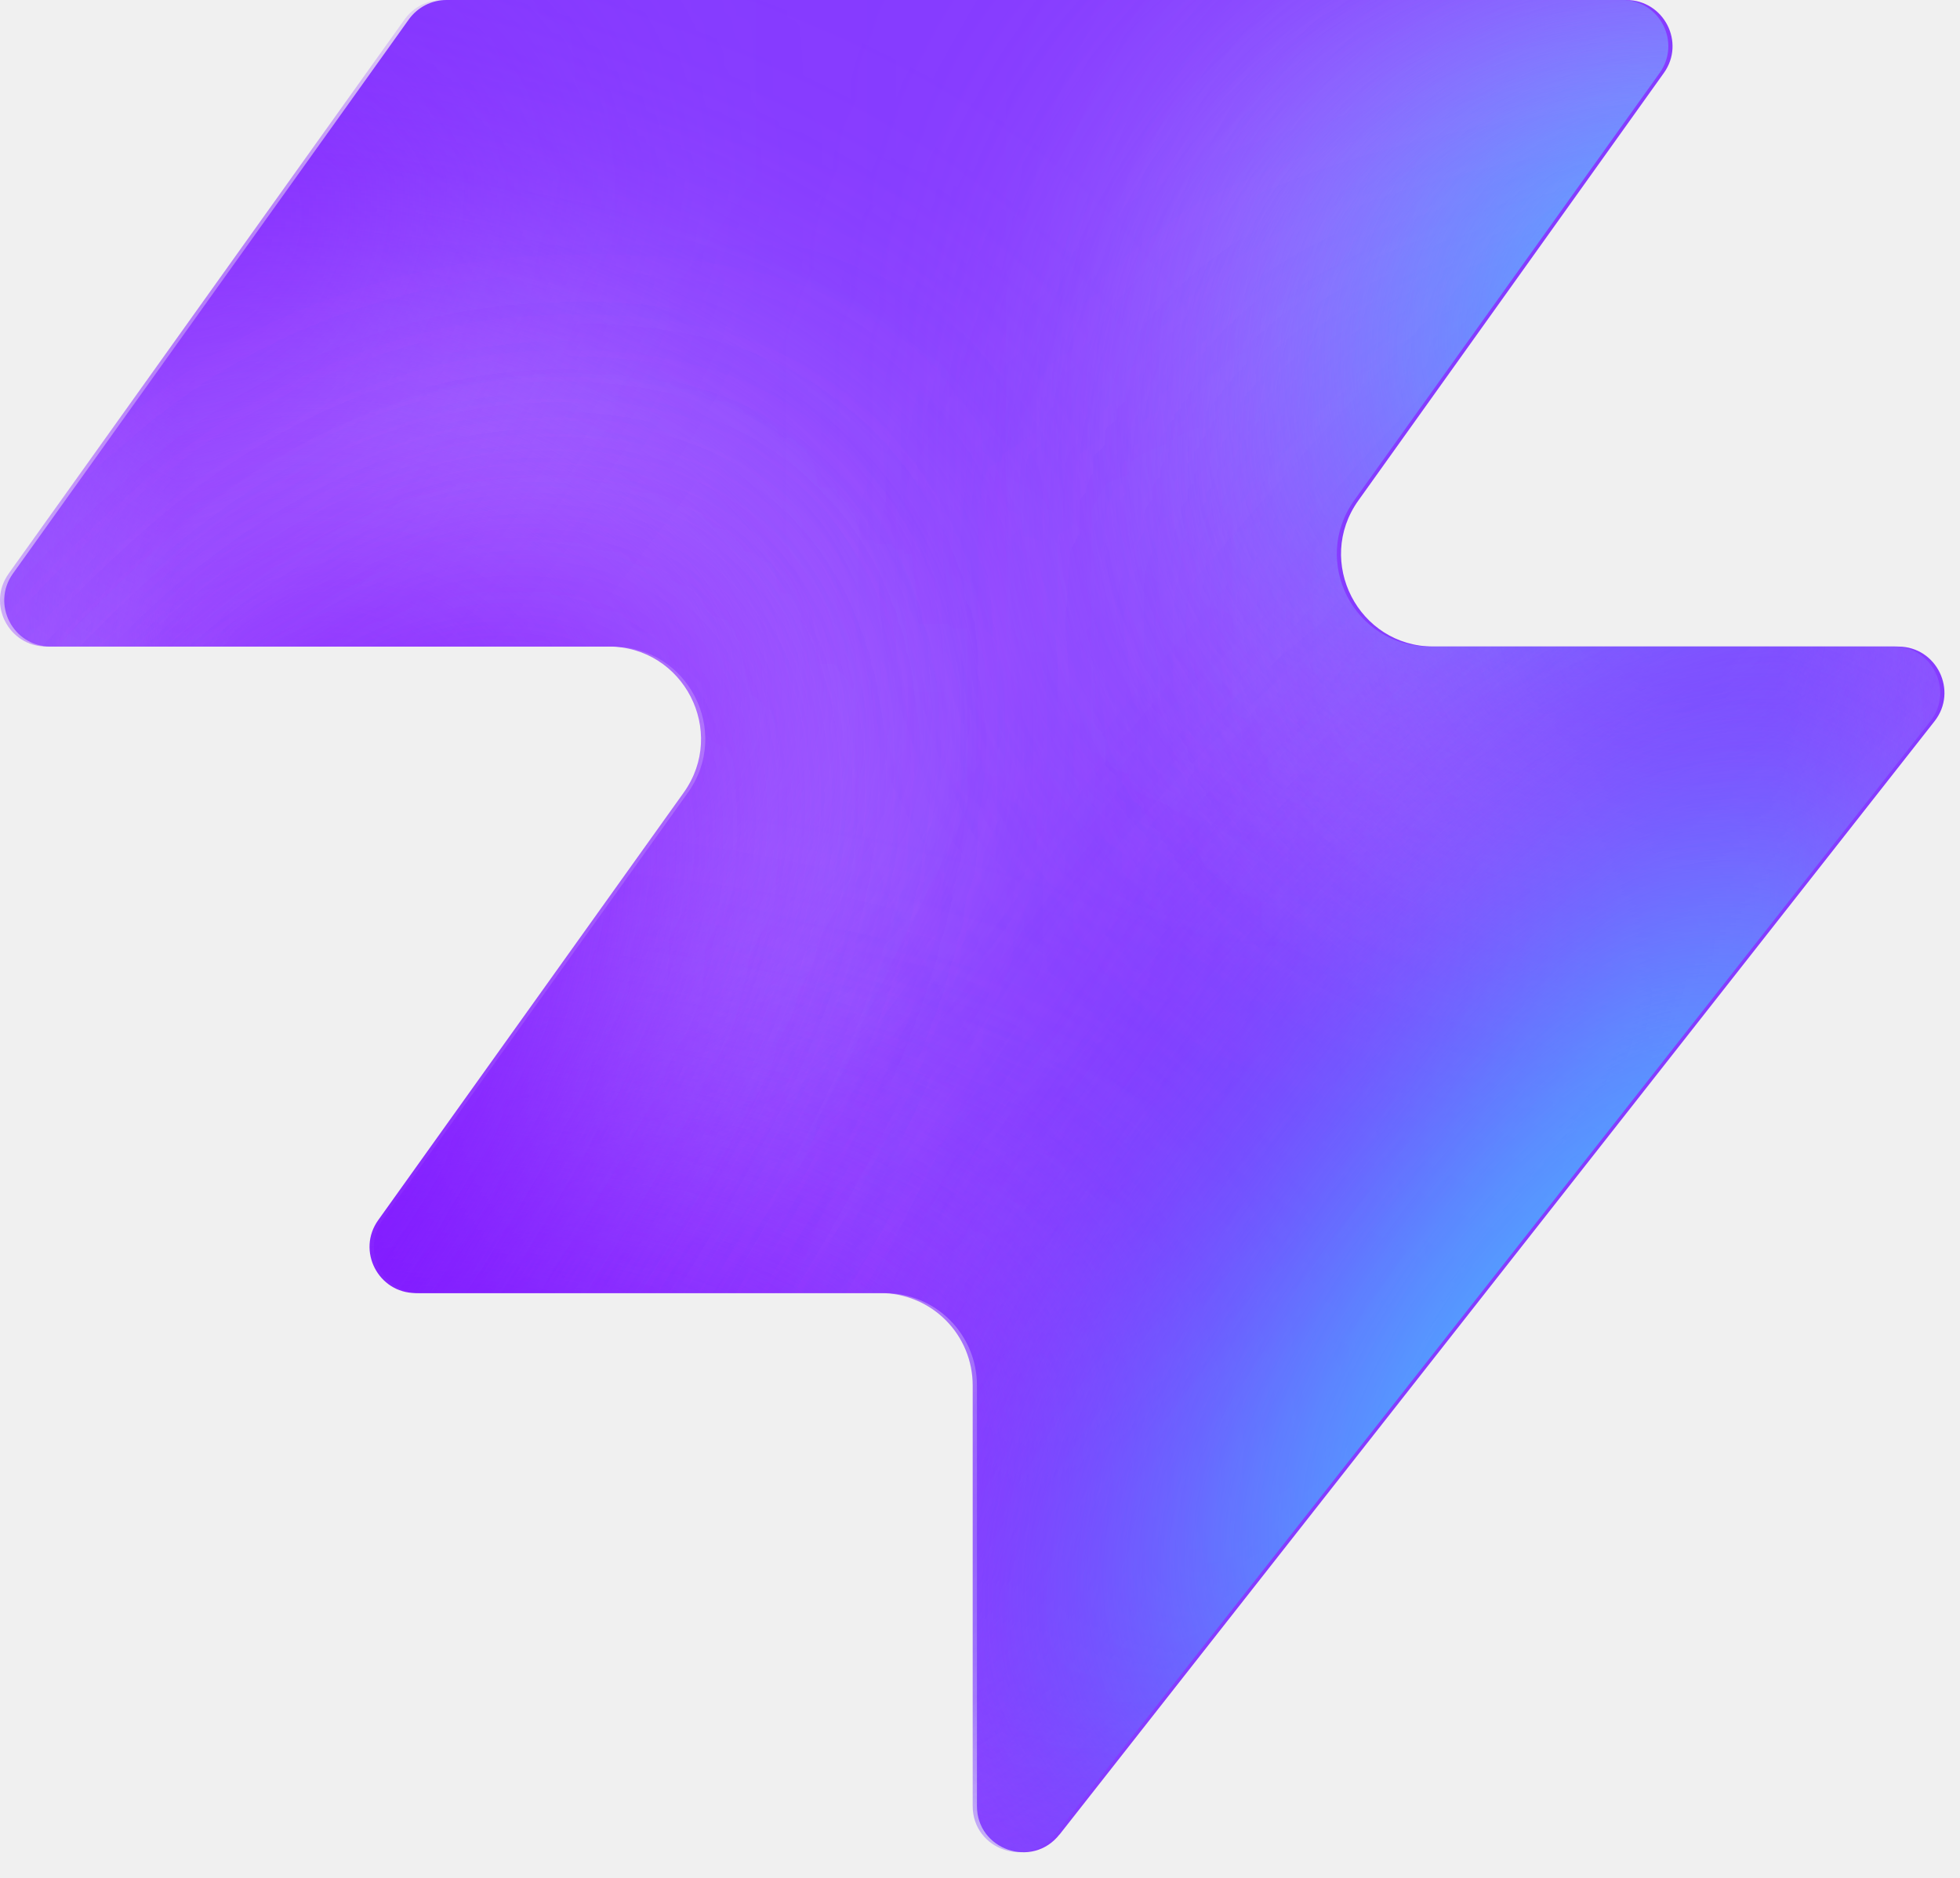
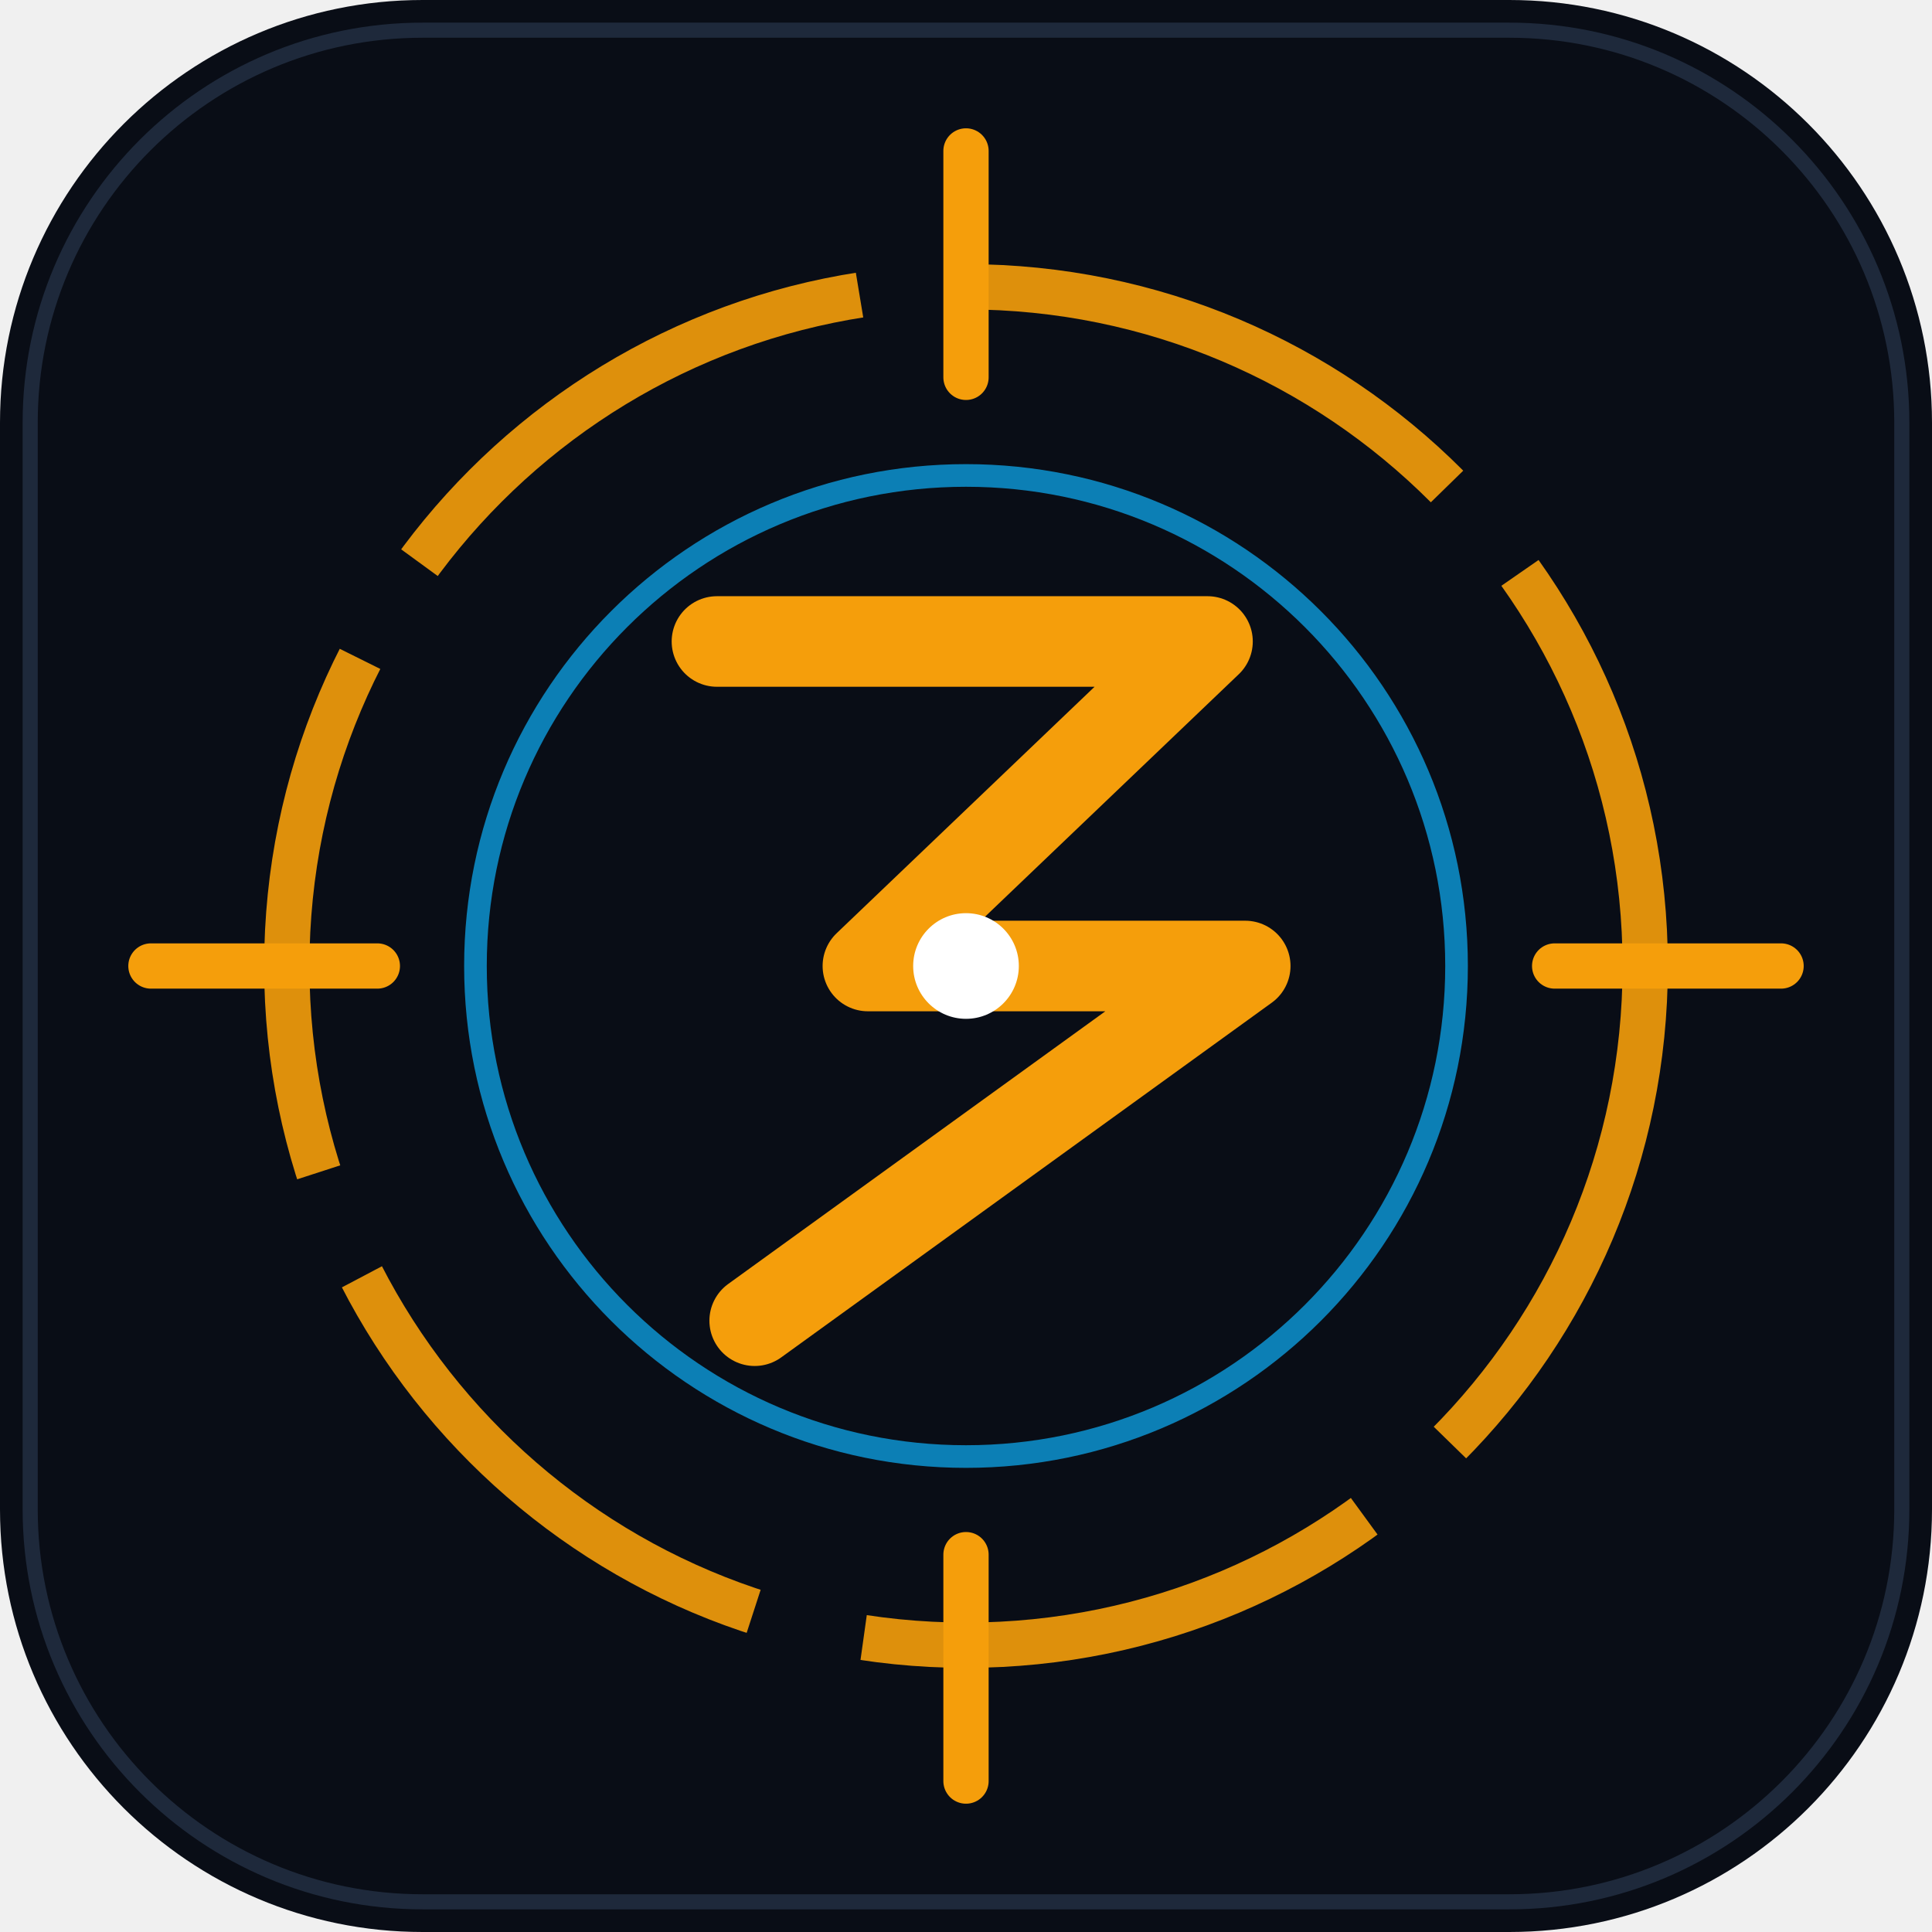
- <svg xmlns="http://www.w3.org/2000/svg" width="48" height="46" fill="none" viewBox="0 0 48 46">
-   <path fill="#863bff" d="M25.946 44.938c-.664.845-2.021.375-2.021-.698V33.937a2.26 2.26 0 0 0-2.262-2.262H10.287c-.92 0-1.456-1.04-.92-1.788l7.48-10.471c1.07-1.497 0-3.578-1.842-3.578H1.237c-.92 0-1.456-1.04-.92-1.788L10.013.474c.214-.297.556-.474.92-.474h28.894c.92 0 1.456 1.04.92 1.788l-7.48 10.471c-1.07 1.498 0 3.579 1.842 3.579h11.377c.943 0 1.473 1.088.89 1.83L25.947 44.94z" style="fill:#863bff;fill:color(display-p3 .525 .23 1);fill-opacity:1" />
-   <mask id="a" width="48" height="46" x="0" y="0" maskUnits="userSpaceOnUse" style="mask-type:alpha">
-     <path fill="#000" d="M25.842 44.938c-.664.844-2.021.375-2.021-.698V33.937a2.26 2.26 0 0 0-2.262-2.262H10.183c-.92 0-1.456-1.04-.92-1.788l7.48-10.471c1.07-1.498 0-3.579-1.842-3.579H1.133c-.92 0-1.456-1.04-.92-1.787L9.91.473c.214-.297.556-.474.92-.474h28.894c.92 0 1.456 1.04.92 1.788l-7.48 10.471c-1.07 1.498 0 3.578 1.842 3.578h11.377c.943 0 1.473 1.088.89 1.832L25.843 44.94z" style="fill:#000;fill-opacity:1" />
-   </mask>
-   <g mask="url(#a)">
-     <g filter="url(#b)">
-       <ellipse cx="5.508" cy="14.704" fill="#ede6ff" rx="5.508" ry="14.704" style="fill:#ede6ff;fill:color(display-p3 .927 .903 1);fill-opacity:1" transform="matrix(.00324 1 1 -.00324 -4.47 31.516)" />
-     </g>
-     <g filter="url(#c)">
-       <ellipse cx="10.399" cy="29.851" fill="#ede6ff" rx="10.399" ry="29.851" style="fill:#ede6ff;fill:color(display-p3 .927 .903 1);fill-opacity:1" transform="matrix(.00324 1 1 -.00324 -39.328 7.883)" />
-     </g>
-     <g filter="url(#d)">
-       <ellipse cx="5.508" cy="30.487" fill="#7e14ff" rx="5.508" ry="30.487" style="fill:#7e14ff;fill:color(display-p3 .492 .077 1);fill-opacity:1" transform="rotate(89.814 -25.913 -14.639)scale(1 -1)" />
-     </g>
-     <g filter="url(#e)">
-       <ellipse cx="5.508" cy="30.599" fill="#7e14ff" rx="5.508" ry="30.599" style="fill:#7e14ff;fill:color(display-p3 .492 .077 1);fill-opacity:1" transform="rotate(89.814 -32.644 -3.334)scale(1 -1)" />
-     </g>
-     <g filter="url(#f)">
-       <ellipse cx="5.508" cy="30.599" fill="#7e14ff" rx="5.508" ry="30.599" style="fill:#7e14ff;fill:color(display-p3 .492 .077 1);fill-opacity:1" transform="matrix(.00324 1 1 -.00324 -34.34 30.47)" />
-     </g>
-     <g filter="url(#g)">
-       <ellipse cx="14.072" cy="22.078" fill="#ede6ff" rx="14.072" ry="22.078" style="fill:#ede6ff;fill:color(display-p3 .927 .903 1);fill-opacity:1" transform="rotate(93.35 24.506 48.493)scale(-1 1)" />
-     </g>
-     <g filter="url(#h)">
-       <ellipse cx="3.47" cy="21.501" fill="#7e14ff" rx="3.47" ry="21.501" style="fill:#7e14ff;fill:color(display-p3 .492 .077 1);fill-opacity:1" transform="rotate(89.009 28.708 47.59)scale(-1 1)" />
-     </g>
-     <g filter="url(#i)">
-       <ellipse cx="3.47" cy="21.501" fill="#7e14ff" rx="3.47" ry="21.501" style="fill:#7e14ff;fill:color(display-p3 .492 .077 1);fill-opacity:1" transform="rotate(89.009 28.708 47.59)scale(-1 1)" />
-     </g>
-     <g filter="url(#j)">
-       <ellipse cx=".387" cy="8.972" fill="#7e14ff" rx="4.407" ry="29.108" style="fill:#7e14ff;fill:color(display-p3 .492 .077 1);fill-opacity:1" transform="rotate(39.51 .387 8.972)" />
-     </g>
-     <g filter="url(#k)">
-       <ellipse cx="47.523" cy="-6.092" fill="#7e14ff" rx="4.407" ry="29.108" style="fill:#7e14ff;fill:color(display-p3 .492 .077 1);fill-opacity:1" transform="rotate(37.892 47.523 -6.092)" />
-     </g>
-     <g filter="url(#l)">
-       <ellipse cx="41.412" cy="6.333" fill="#47bfff" rx="5.971" ry="9.665" style="fill:#47bfff;fill:color(display-p3 .28 .748 1);fill-opacity:1" transform="rotate(37.892 41.412 6.333)" />
-     </g>
-     <g filter="url(#m)">
-       <ellipse cx="-1.879" cy="38.332" fill="#7e14ff" rx="4.407" ry="29.108" style="fill:#7e14ff;fill:color(display-p3 .492 .077 1);fill-opacity:1" transform="rotate(37.892 -1.88 38.332)" />
-     </g>
-     <g filter="url(#n)">
-       <ellipse cx="-1.879" cy="38.332" fill="#7e14ff" rx="4.407" ry="29.108" style="fill:#7e14ff;fill:color(display-p3 .492 .077 1);fill-opacity:1" transform="rotate(37.892 -1.88 38.332)" />
-     </g>
-     <g filter="url(#o)">
-       <ellipse cx="35.651" cy="29.907" fill="#7e14ff" rx="4.407" ry="29.108" style="fill:#7e14ff;fill:color(display-p3 .492 .077 1);fill-opacity:1" transform="rotate(37.892 35.651 29.907)" />
-     </g>
-     <g filter="url(#p)">
-       <ellipse cx="38.418" cy="32.4" fill="#47bfff" rx="5.971" ry="15.297" style="fill:#47bfff;fill:color(display-p3 .28 .748 1);fill-opacity:1" transform="rotate(37.892 38.418 32.4)" />
-     </g>
-   </g>
-   <defs>
-     <filter id="b" width="60.045" height="41.654" x="-19.77" y="16.149" color-interpolation-filters="sRGB" filterUnits="userSpaceOnUse">
-       <feFlood flood-opacity="0" result="BackgroundImageFix" />
-       <feBlend in="SourceGraphic" in2="BackgroundImageFix" result="shape" />
-       <feGaussianBlur result="effect1_foregroundBlur_2002_17158" stdDeviation="7.659" />
-     </filter>
-     <filter id="c" width="90.34" height="51.437" x="-54.613" y="-7.533" color-interpolation-filters="sRGB" filterUnits="userSpaceOnUse">
-       <feFlood flood-opacity="0" result="BackgroundImageFix" />
-       <feBlend in="SourceGraphic" in2="BackgroundImageFix" result="shape" />
-       <feGaussianBlur result="effect1_foregroundBlur_2002_17158" stdDeviation="7.659" />
-     </filter>
-     <filter id="d" width="79.355" height="29.4" x="-49.64" y="2.03" color-interpolation-filters="sRGB" filterUnits="userSpaceOnUse">
-       <feFlood flood-opacity="0" result="BackgroundImageFix" />
-       <feBlend in="SourceGraphic" in2="BackgroundImageFix" result="shape" />
-       <feGaussianBlur result="effect1_foregroundBlur_2002_17158" stdDeviation="4.596" />
-     </filter>
-     <filter id="e" width="79.579" height="29.4" x="-45.045" y="20.029" color-interpolation-filters="sRGB" filterUnits="userSpaceOnUse">
-       <feFlood flood-opacity="0" result="BackgroundImageFix" />
-       <feBlend in="SourceGraphic" in2="BackgroundImageFix" result="shape" />
-       <feGaussianBlur result="effect1_foregroundBlur_2002_17158" stdDeviation="4.596" />
-     </filter>
-     <filter id="f" width="79.579" height="29.4" x="-43.513" y="21.178" color-interpolation-filters="sRGB" filterUnits="userSpaceOnUse">
-       <feFlood flood-opacity="0" result="BackgroundImageFix" />
-       <feBlend in="SourceGraphic" in2="BackgroundImageFix" result="shape" />
-       <feGaussianBlur result="effect1_foregroundBlur_2002_17158" stdDeviation="4.596" />
-     </filter>
-     <filter id="g" width="74.749" height="58.852" x="15.756" y="-17.901" color-interpolation-filters="sRGB" filterUnits="userSpaceOnUse">
-       <feFlood flood-opacity="0" result="BackgroundImageFix" />
-       <feBlend in="SourceGraphic" in2="BackgroundImageFix" result="shape" />
-       <feGaussianBlur result="effect1_foregroundBlur_2002_17158" stdDeviation="7.659" />
-     </filter>
-     <filter id="h" width="61.377" height="25.362" x="23.548" y="2.284" color-interpolation-filters="sRGB" filterUnits="userSpaceOnUse">
-       <feFlood flood-opacity="0" result="BackgroundImageFix" />
-       <feBlend in="SourceGraphic" in2="BackgroundImageFix" result="shape" />
-       <feGaussianBlur result="effect1_foregroundBlur_2002_17158" stdDeviation="4.596" />
-     </filter>
-     <filter id="i" width="61.377" height="25.362" x="23.548" y="2.284" color-interpolation-filters="sRGB" filterUnits="userSpaceOnUse">
-       <feFlood flood-opacity="0" result="BackgroundImageFix" />
-       <feBlend in="SourceGraphic" in2="BackgroundImageFix" result="shape" />
-       <feGaussianBlur result="effect1_foregroundBlur_2002_17158" stdDeviation="4.596" />
-     </filter>
-     <filter id="j" width="56.045" height="63.649" x="-27.636" y="-22.853" color-interpolation-filters="sRGB" filterUnits="userSpaceOnUse">
-       <feFlood flood-opacity="0" result="BackgroundImageFix" />
-       <feBlend in="SourceGraphic" in2="BackgroundImageFix" result="shape" />
-       <feGaussianBlur result="effect1_foregroundBlur_2002_17158" stdDeviation="4.596" />
-     </filter>
-     <filter id="k" width="54.814" height="64.646" x="20.116" y="-38.415" color-interpolation-filters="sRGB" filterUnits="userSpaceOnUse">
-       <feFlood flood-opacity="0" result="BackgroundImageFix" />
-       <feBlend in="SourceGraphic" in2="BackgroundImageFix" result="shape" />
-       <feGaussianBlur result="effect1_foregroundBlur_2002_17158" stdDeviation="4.596" />
-     </filter>
-     <filter id="l" width="33.541" height="35.313" x="24.641" y="-11.323" color-interpolation-filters="sRGB" filterUnits="userSpaceOnUse">
-       <feFlood flood-opacity="0" result="BackgroundImageFix" />
-       <feBlend in="SourceGraphic" in2="BackgroundImageFix" result="shape" />
-       <feGaussianBlur result="effect1_foregroundBlur_2002_17158" stdDeviation="4.596" />
-     </filter>
-     <filter id="m" width="54.814" height="64.646" x="-29.286" y="6.009" color-interpolation-filters="sRGB" filterUnits="userSpaceOnUse">
-       <feFlood flood-opacity="0" result="BackgroundImageFix" />
-       <feBlend in="SourceGraphic" in2="BackgroundImageFix" result="shape" />
-       <feGaussianBlur result="effect1_foregroundBlur_2002_17158" stdDeviation="4.596" />
-     </filter>
-     <filter id="n" width="54.814" height="64.646" x="-29.286" y="6.009" color-interpolation-filters="sRGB" filterUnits="userSpaceOnUse">
-       <feFlood flood-opacity="0" result="BackgroundImageFix" />
-       <feBlend in="SourceGraphic" in2="BackgroundImageFix" result="shape" />
-       <feGaussianBlur result="effect1_foregroundBlur_2002_17158" stdDeviation="4.596" />
-     </filter>
-     <filter id="o" width="54.814" height="64.646" x="8.244" y="-2.416" color-interpolation-filters="sRGB" filterUnits="userSpaceOnUse">
-       <feFlood flood-opacity="0" result="BackgroundImageFix" />
-       <feBlend in="SourceGraphic" in2="BackgroundImageFix" result="shape" />
-       <feGaussianBlur result="effect1_foregroundBlur_2002_17158" stdDeviation="4.596" />
-     </filter>
-     <filter id="p" width="39.409" height="43.623" x="18.713" y="10.588" color-interpolation-filters="sRGB" filterUnits="userSpaceOnUse">
-       <feFlood flood-opacity="0" result="BackgroundImageFix" />
-       <feBlend in="SourceGraphic" in2="BackgroundImageFix" result="shape" />
-       <feGaussianBlur result="effect1_foregroundBlur_2002_17158" stdDeviation="4.596" />
-     </filter>
-   </defs>
+ <svg xmlns="http://www.w3.org/2000/svg" viewBox="0 0 512 512" fill="none">
+   <rect width="512" height="512" rx="112" fill="#090d16" />
+   <rect x="8" y="8" width="496" height="496" rx="104" stroke="#1e293b" stroke-width="4" />
+   <circle cx="256" cy="256" r="180" stroke="#f59e0b" stroke-width="12" stroke-dasharray="140 30" opacity="0.9" />
+   <circle cx="256" cy="256" r="130" stroke="#0ea5e9" stroke-width="6" opacity="0.75" />
+   <line x1="256" y1="40" x2="256" y2="100" stroke="#f59e0b" stroke-width="12" stroke-linecap="round" />
+   <line x1="256" y1="412" x2="256" y2="472" stroke="#f59e0b" stroke-width="12" stroke-linecap="round" />
+   <line x1="40" y1="256" x2="100" y2="256" stroke="#f59e0b" stroke-width="12" stroke-linecap="round" />
+   <line x1="412" y1="256" x2="472" y2="256" stroke="#f59e0b" stroke-width="12" stroke-linecap="round" />
+   <path d="M190 170 L320 170 L230 256 L330 256 L200 350" stroke="#f59e0b" stroke-width="24" stroke-linecap="round" stroke-linejoin="round" />
+   <circle cx="256" cy="256" r="14" fill="#ffffff" />
</svg>
